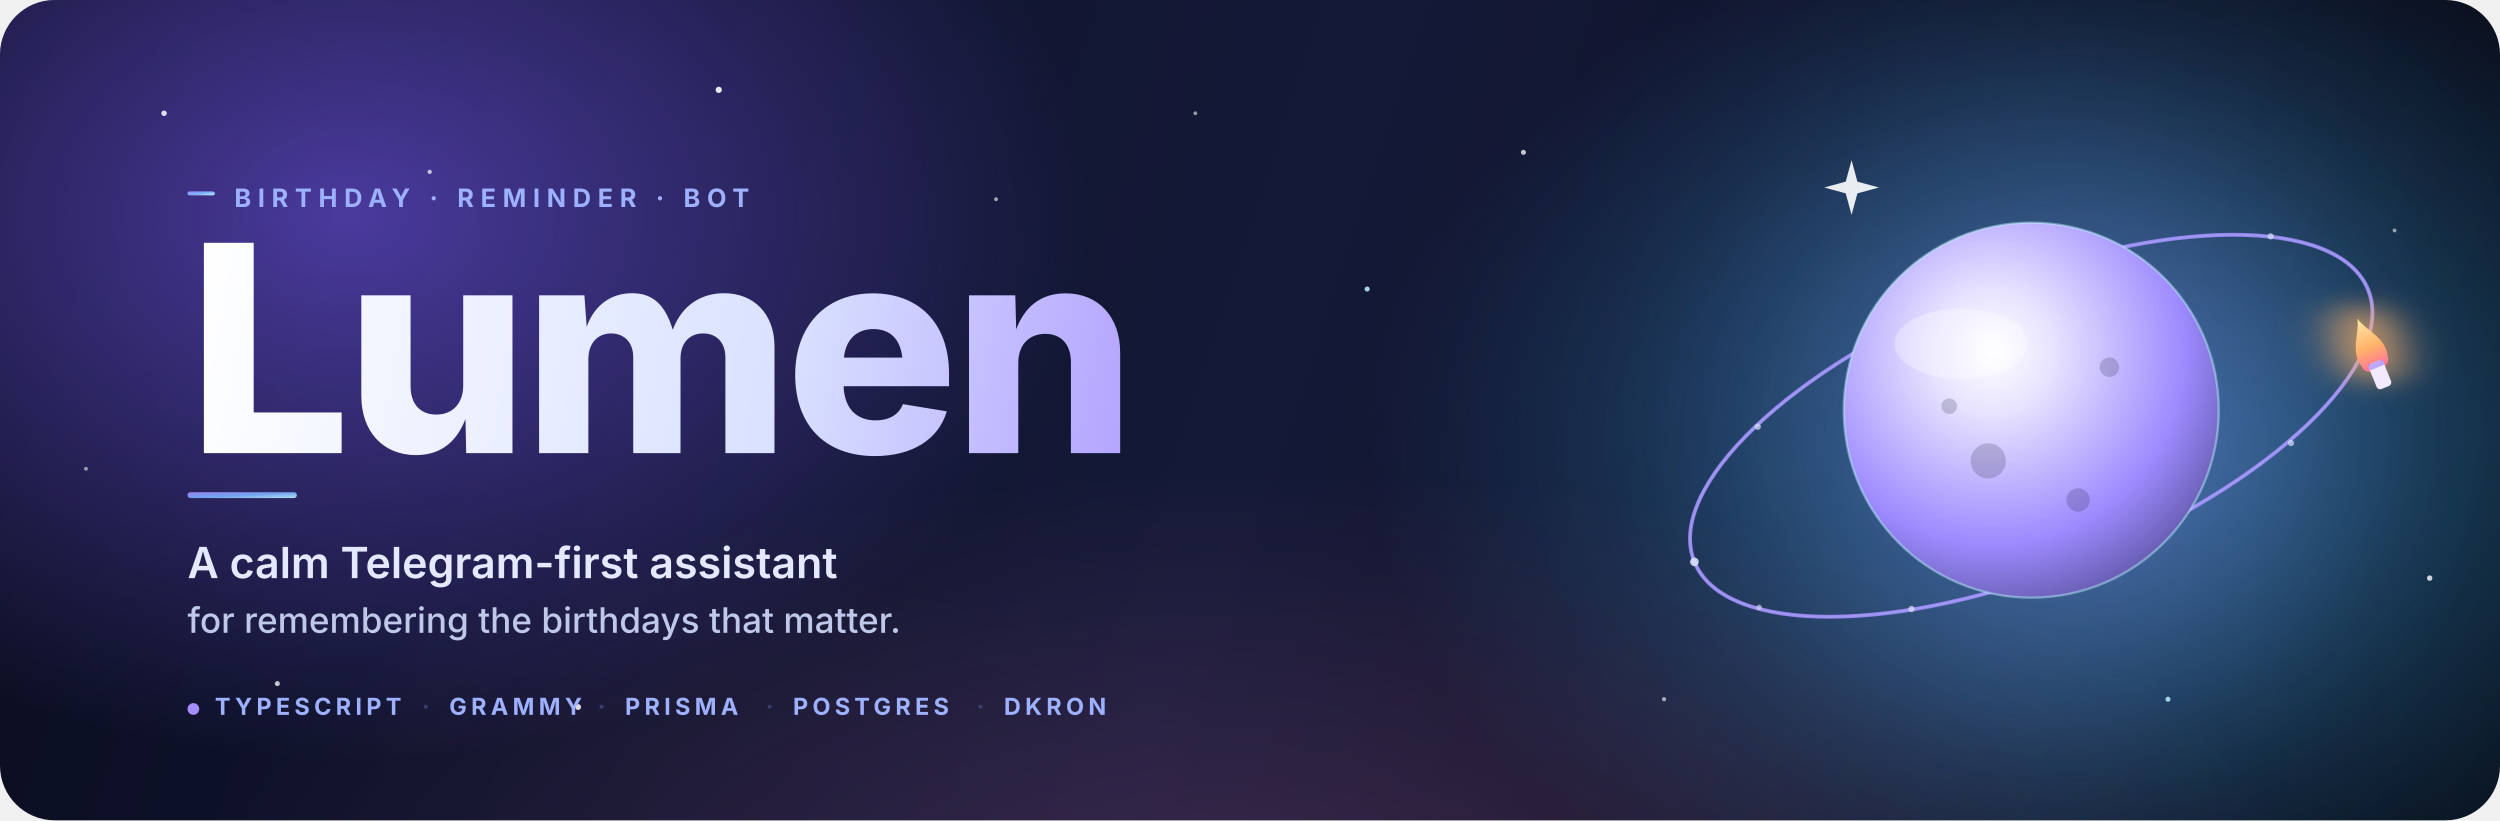
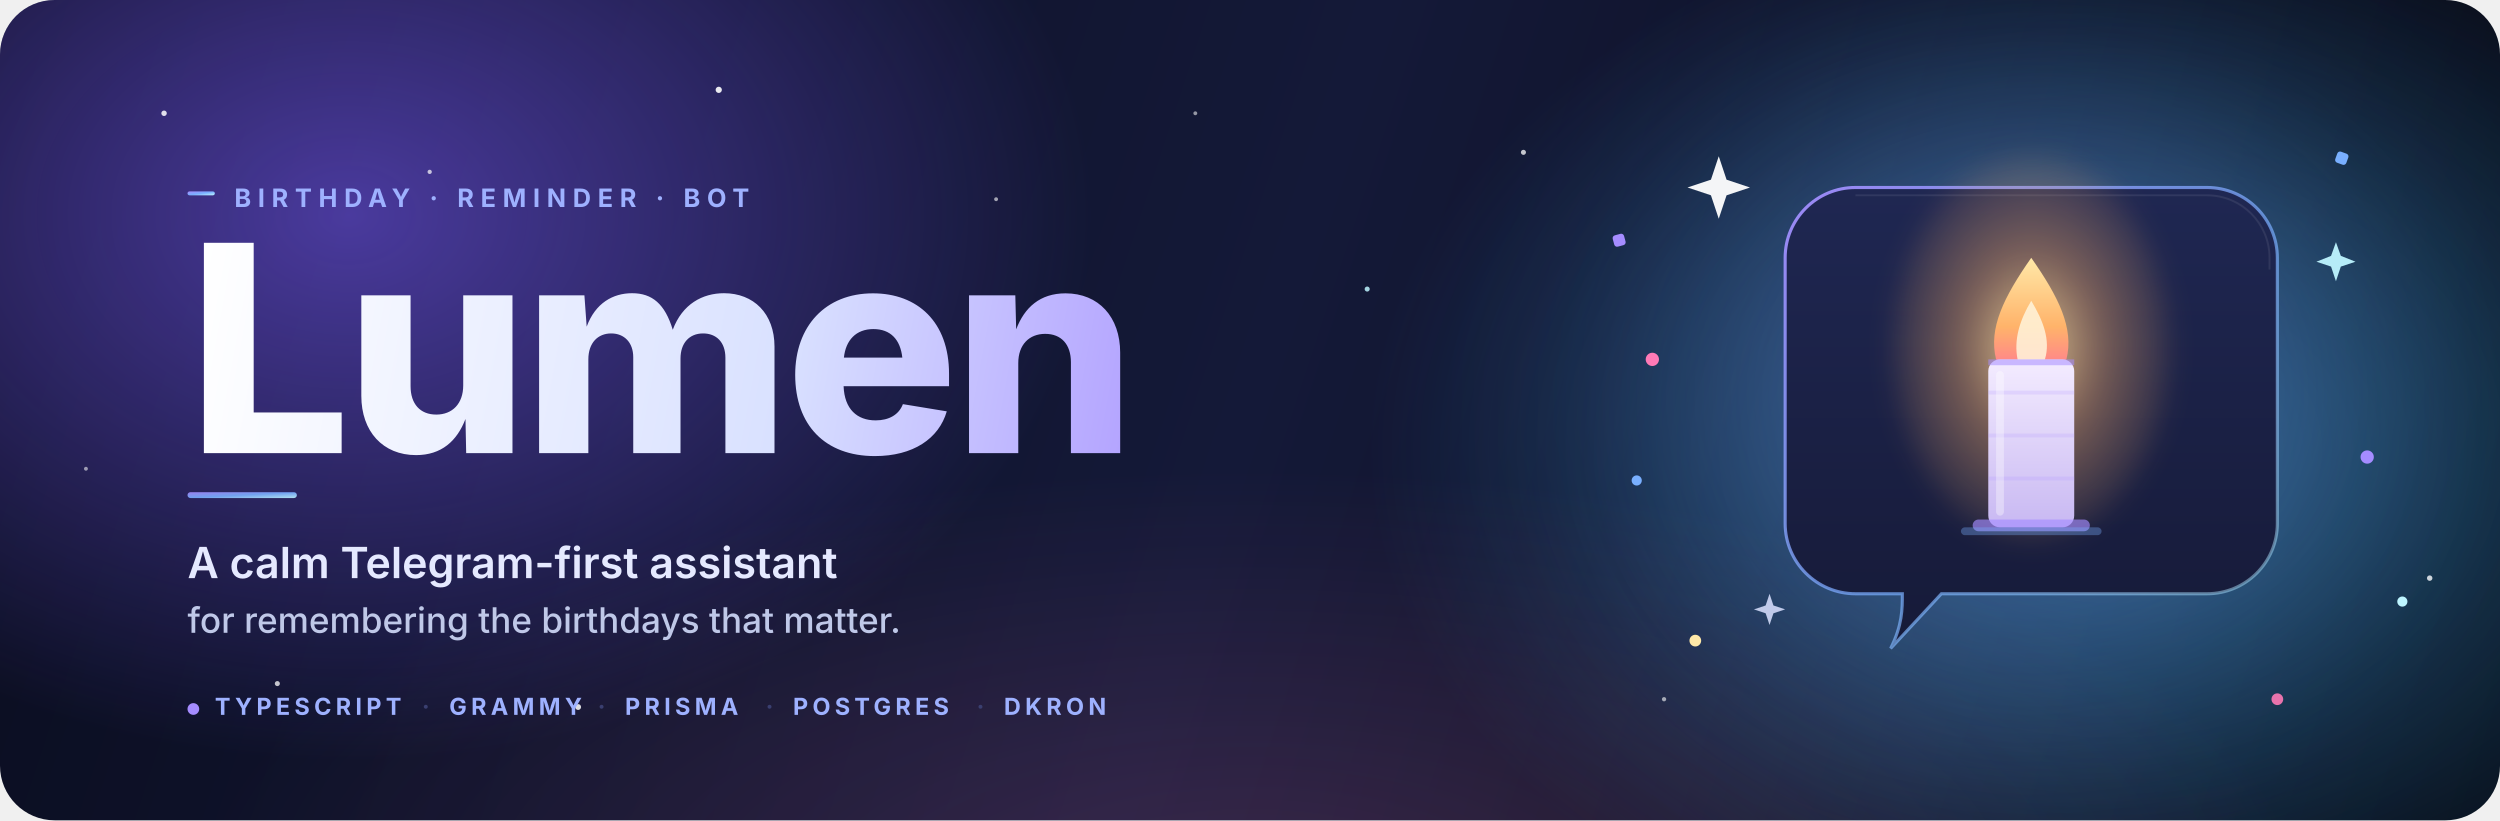
<svg xmlns="http://www.w3.org/2000/svg" width="1280" height="420" viewBox="0 0 1280 420" role="img" aria-labelledby="title desc">
  <defs>
    <linearGradient id="bg" x1="0" y1="0" x2="1280" y2="420" gradientUnits="userSpaceOnUse">
      <stop offset="0" stop-color="#0A0D1F" />
      <stop offset="0.5" stop-color="#141938" />
      <stop offset="1" stop-color="#070912" />
    </linearGradient>
    <radialGradient id="auraLeft" cx="0" cy="0" r="1" gradientUnits="userSpaceOnUse" gradientTransform="translate(180 110) scale(380 280)">
      <stop stop-color="#7C5CFF" stop-opacity="0.55" />
      <stop offset="1" stop-color="#7C5CFF" stop-opacity="0" />
    </radialGradient>
    <radialGradient id="auraRight" cx="0" cy="0" r="1" gradientUnits="userSpaceOnUse" gradientTransform="translate(1080 230) scale(380 280)">
      <stop stop-color="#3AB8FF" stop-opacity="0.42" />
      <stop offset="1" stop-color="#3AB8FF" stop-opacity="0" />
    </radialGradient>
    <radialGradient id="auraBottom" cx="0" cy="0" r="1" gradientUnits="userSpaceOnUse" gradientTransform="translate(640 460) scale(540 220)">
      <stop stop-color="#FF7AB6" stop-opacity="0.16" />
      <stop offset="1" stop-color="#FF7AB6" stop-opacity="0" />
    </radialGradient>
    <linearGradient id="accent" x1="0" y1="0" x2="1" y2="1">
      <stop stop-color="#A58CFF" />
      <stop offset="0.5" stop-color="#79AFFF" />
      <stop offset="1" stop-color="#BDF5FF" />
    </linearGradient>
    <linearGradient id="wordmark" x1="96" y1="170" x2="640" y2="270" gradientUnits="userSpaceOnUse">
      <stop stop-color="#FFFFFF" />
      <stop offset="0.55" stop-color="#D9E1FF" />
      <stop offset="1" stop-color="#A58CFF" />
    </linearGradient>
-     <radialGradient id="planetCore" cx="0" cy="0" r="1" gradientUnits="userSpaceOnUse" gradientTransform="translate(1020 180) rotate(35) scale(180 180)">
-       <stop offset="0" stop-color="#FFFFFF" />
-       <stop offset="0.18" stop-color="#E6E2FF" />
-       <stop offset="0.55" stop-color="#9D8AFF" />
-       <stop offset="1" stop-color="#1E2148" />
-     </radialGradient>
-     <radialGradient id="planetGlow" cx="0" cy="0" r="1" gradientUnits="userSpaceOnUse" gradientTransform="translate(1060 220) scale(240 240)">
-       <stop offset="0" stop-color="#A58CFF" stop-opacity="0.55" />
-       <stop offset="0.55" stop-color="#79AFFF" stop-opacity="0.18" />
+     <linearGradient id="bubbleFill" x1="0" y1="0" x2="0" y2="1">
+       <stop stop-color="#1F2752" />
+       <stop offset="1" stop-color="#161A38" />
+     </linearGradient>
+     <linearGradient id="bubbleStroke" x1="0" y1="0" x2="1" y2="1">
+       <stop stop-color="#A58CFF" stop-opacity="0.95" />
+       <stop offset="0.55" stop-color="#79AFFF" stop-opacity="0.7" />
+       <stop offset="1" stop-color="#BDF5FF" stop-opacity="0.4" />
+     </linearGradient>
+     <radialGradient id="bubbleGlow" cx="0" cy="0" r="1" gradientUnits="userSpaceOnUse" gradientTransform="translate(1040 200) scale(280 240)">
+       <stop offset="0" stop-color="#A58CFF" stop-opacity="0.45" />
+       <stop offset="0.55" stop-color="#79AFFF" stop-opacity="0.16" />
      <stop offset="1" stop-color="#79AFFF" stop-opacity="0" />
    </radialGradient>
-     <linearGradient id="ring" x1="900" y1="120" x2="1240" y2="320" gradientUnits="userSpaceOnUse">
-       <stop stop-color="#A58CFF" stop-opacity="0.95" />
-       <stop offset="0.55" stop-color="#79AFFF" stop-opacity="0.7" />
-       <stop offset="1" stop-color="#BDF5FF" stop-opacity="0.2" />
+     <linearGradient id="candleBody" x1="0" y1="0" x2="0" y2="1">
+       <stop stop-color="#F4ECFF" />
+       <stop offset="1" stop-color="#C8B8F2" />
    </linearGradient>
    <linearGradient id="flame" x1="0" y1="0" x2="0" y2="1">
      <stop stop-color="#FFE9A8" />
      <stop offset="0.55" stop-color="#FFB36A" />
      <stop offset="1" stop-color="#FF6E9A" />
    </linearGradient>
+     <radialGradient id="flameAura" cx="0" cy="0" r="1" gradientUnits="userSpaceOnUse" gradientTransform="translate(1040 178) scale(80 110)">
+       <stop offset="0" stop-color="#FFE9A8" stop-opacity="0.85" />
+       <stop offset="0.45" stop-color="#FFB36A" stop-opacity="0.4" />
+       <stop offset="1" stop-color="#FFB36A" stop-opacity="0" />
+     </radialGradient>
    <filter id="softGlow" x="-30%" y="-30%" width="160%" height="160%" color-interpolation-filters="sRGB">
-       <feGaussianBlur stdDeviation="10" />
+       <feGaussianBlur stdDeviation="6" />
    </filter>
    <filter id="haloGlow" x="-50%" y="-50%" width="200%" height="200%" color-interpolation-filters="sRGB">
-       <feGaussianBlur stdDeviation="48" />
+       <feGaussianBlur stdDeviation="42" />
    </filter>
  </defs>
  <rect width="1280" height="420" rx="28" fill="url(#bg)" />
  <rect width="1280" height="420" rx="28" fill="url(#auraLeft)" />
  <rect width="1280" height="420" rx="28" fill="url(#auraRight)" />
  <rect width="1280" height="420" rx="28" fill="url(#auraBottom)" />
  <g fill="#FFFFFF">
    <circle cx="84" cy="58" r="1.4" opacity="0.85" />
    <circle cx="220" cy="88" r="1.1" opacity="0.7" />
    <circle cx="368" cy="46" r="1.6" opacity="0.9" />
    <circle cx="510" cy="102" r="1" opacity="0.6" />
    <circle cx="142" cy="350" r="1.3" opacity="0.75" />
    <circle cx="44" cy="240" r="1" opacity="0.55" />
    <circle cx="296" cy="362" r="1.5" opacity="0.85" />
    <circle cx="612" cy="58" r="1" opacity="0.55" />
    <circle cx="780" cy="78" r="1.3" opacity="0.75" />
-     <circle cx="1226" cy="118" r="1" opacity="0.55" />
    <circle cx="1244" cy="296" r="1.4" opacity="0.8" />
    <circle cx="852" cy="358" r="1.1" opacity="0.6" />
  </g>
  <g fill="#BDF5FF" opacity="0.85">
    <circle cx="200" cy="180" r="1.1" />
    <circle cx="700" cy="148" r="1.3" />
-     <circle cx="1110" cy="358" r="1.3" />
  </g>
-   <circle cx="1040" cy="210" r="180" fill="url(#planetGlow)" filter="url(#haloGlow)" />
-   <g transform="translate(1040 218) rotate(-22)">
-     <ellipse rx="186" ry="74" fill="none" stroke="url(#ring)" stroke-width="2" opacity="0.92" />
-     <ellipse rx="186" ry="74" fill="none" stroke="#BDF5FF" stroke-width="1" opacity="0.18" />
-     <g fill="#D9E1FF">
-       <circle cx="-186" cy="0" r="2.2" opacity="0.9" />
-       <circle cx="-130" cy="-52" r="1.6" opacity="0.7" />
-       <circle cx="-50" cy="-72" r="1.8" opacity="0.85" />
-       <circle cx="60" cy="-70" r="2" opacity="0.9" />
-       <circle cx="150" cy="-44" r="1.6" opacity="0.7" />
-       <circle cx="120" cy="58" r="1.6" opacity="0.7" />
-       <circle cx="20" cy="72" r="2" opacity="0.9" />
-       <circle cx="-92" cy="64" r="1.6" opacity="0.7" />
-       <circle cx="-164" cy="34" r="1.4" opacity="0.6" />
-     </g>
+   <ellipse cx="1040" cy="210" rx="220" ry="190" fill="url(#bubbleGlow)" filter="url(#haloGlow)" />
+   <g>
+     <path d="       M 950 96       H 1130       a 36 36 0 0 1 36 36       V 268       a 36 36 0 0 1 -36 36       H 994       L 968 332       C 974 320 974 312 974 304       H 950       a 36 36 0 0 1 -36 -36       V 132       a 36 36 0 0 1 36 -36       Z" fill="url(#bubbleFill)" stroke="url(#bubbleStroke)" stroke-width="1.6" />
+     <path d="M 950 100 H 1130 a 32 32 0 0 1 32 32 V 138" fill="none" stroke="#FFFFFF" stroke-opacity="0.08" stroke-width="1" />
  </g>
  <g>
-     <circle cx="1040" cy="210" r="96" fill="url(#planetCore)" />
-     <ellipse cx="1004" cy="176" rx="34" ry="18" fill="#FFFFFF" opacity="0.32" />
-     <path d="M1040 114 a96 96 0 0 1 0 192 a86 86 0 0 0 0 -192 z" fill="#0A0D24" opacity="0.45" />
-     <g fill="#0A0D24" opacity="0.18">
-       <circle cx="1018" cy="236" r="9" />
-       <circle cx="1064" cy="256" r="6" />
-       <circle cx="1080" cy="188" r="5" />
-       <circle cx="998" cy="208" r="4" />
-     </g>
-     <circle cx="1040" cy="210" r="96" fill="none" stroke="#BDF5FF" stroke-width="1.2" opacity="0.45" />
+     <ellipse cx="1040" cy="178" rx="72" ry="100" fill="url(#flameAura)" filter="url(#softGlow)" />
+     <rect x="1038.5" y="168" width="3" height="14" rx="1.2" fill="#3A2D1A" />
+     <path d="       M 1040 132       C 1054 152 1062 168 1058 184       C 1054 200 1024 200 1022 184       C 1018 168 1026 152 1040 132       Z" fill="url(#flame)" />
+     <path d="       M 1040 154       C 1046 164 1050 174 1047 184       C 1044 192 1034 192 1033 184       C 1031 174 1034 164 1040 154       Z" fill="#FFF5DC" opacity="0.85" />
+     <rect x="1018" y="184" width="44" height="86" rx="6" fill="url(#candleBody)" />
+     <rect x="1018" y="184" width="44" height="3" fill="#A58CFF" opacity="0.55" />
+     <rect x="1018" y="200" width="44" height="2" fill="#A58CFF" opacity="0.18" />
+     <rect x="1018" y="222" width="44" height="2" fill="#A58CFF" opacity="0.18" />
+     <rect x="1018" y="244" width="44" height="2" fill="#A58CFF" opacity="0.18" />
+     <rect x="1022" y="190" width="4" height="74" rx="2" fill="#FFFFFF" opacity="0.35" />
+     <rect x="1010" y="266" width="60" height="6" rx="3" fill="#A58CFF" opacity="0.65" />
+     <rect x="1004" y="270" width="72" height="4" rx="2" fill="#79AFFF" opacity="0.35" />
  </g>
-   <g transform="translate(1213 178) rotate(-22)">
-     <g filter="url(#softGlow)" opacity="0.85">
-       <ellipse cx="0" cy="-2" rx="14" ry="22" fill="#FFB36A" />
-     </g>
-     <path d="M-7 8 C -10 -2 -2 -8 0 -16 C 2 -8 10 -2 7 8 C 7 14 -7 14 -7 8 Z" fill="url(#flame)" />
-     <rect x="-4" y="8" width="8" height="14" rx="2" fill="#F2EAFF" />
-     <rect x="-4" y="8" width="8" height="3" fill="#A58CFF" opacity="0.7" />
+   <g opacity="0.95">
+     <path d="M 880 80 L 884 92 L 896 96 L 884 100 L 880 112 L 876 100 L 864 96 L 876 92 Z" fill="#FFFFFF" />
+     <path d="M 1196 124 L 1198.5 131 L 1206 134 L 1198.5 136.5 L 1196 144 L 1193.5 136.5 L 1186 134 L 1193.5 131 Z" fill="#BDF5FF" />
+     <path d="M 906 304 L 908 310 L 914 312 L 908 314 L 906 320 L 904 314 L 898 312 L 904 310 Z" fill="#D9E1FF" opacity="0.9" />
  </g>
-   <g transform="translate(948 96)" opacity="0.9">
-     <path d="M0 -14 L3 -3 L14 0 L3 3 L0 14 L-3 3 L-14 0 L-3 -3 Z" fill="#FFFFFF" />
+   <g>
+     <circle cx="846" cy="184" r="3.4" fill="#FF7AB6" />
+     <circle cx="838" cy="246" r="2.6" fill="#79AFFF" />
+     <circle cx="868" cy="328" r="3" fill="#FFE9A8" />
+     <circle cx="1212" cy="234" r="3.4" fill="#A58CFF" />
+     <circle cx="1230" cy="308" r="2.6" fill="#BDF5FF" />
+     <circle cx="1166" cy="358" r="3" fill="#FF7AB6" opacity="0.9" />
+     <rect x="1196" y="78" width="6" height="6" rx="1.5" fill="#79AFFF" transform="rotate(20 1199 81)" />
+     <rect x="826" y="120" width="6" height="6" rx="1.5" fill="#A58CFF" transform="rotate(-15 829 123)" />
  </g>
  <g font-family="Inter, 'Segoe UI', system-ui, -apple-system, Arial, sans-serif">
    <g transform="translate(96 110)">
      <rect x="0" y="-12" width="14" height="2" rx="1" fill="url(#accent)" />
      <text x="24" y="-4" fill="#9EB1FF" font-size="13" font-weight="700" letter-spacing="3.4">
        BIRTHDAY · REMINDER · BOT
      </text>
    </g>
    <text x="96" y="232" fill="url(#wordmark)" font-size="148" font-weight="800" letter-spacing="-3">
      Lumen
    </text>
    <rect x="96" y="252" width="56" height="3" rx="1.5" fill="url(#accent)" opacity="0.9" />
    <text x="96" y="296" fill="#E5E9FF" font-size="22" font-weight="600">
      A calm Telegram-first assistant
    </text>
    <text x="96" y="324" fill="#BFC8E8" font-size="18" font-weight="500">
      for remembering the birthdays that matter.
    </text>
    <g transform="translate(96 366)" font-size="12" font-weight="700" letter-spacing="2.2" fill="#9EB1FF">
      <circle cx="3" cy="-3" r="3" fill="#A58CFF" />
      <text x="14" y="0">TYPESCRIPT</text>
      <text x="120" y="0" fill="#3A3F70">·</text>
      <text x="134" y="0">GRAMMY</text>
      <text x="210" y="0" fill="#3A3F70">·</text>
      <text x="224" y="0">PRISMA</text>
      <text x="296" y="0" fill="#3A3F70">·</text>
      <text x="310" y="0">POSTGRES</text>
      <text x="404" y="0" fill="#3A3F70">·</text>
      <text x="418" y="0">DKRON</text>
    </g>
  </g>
</svg>
